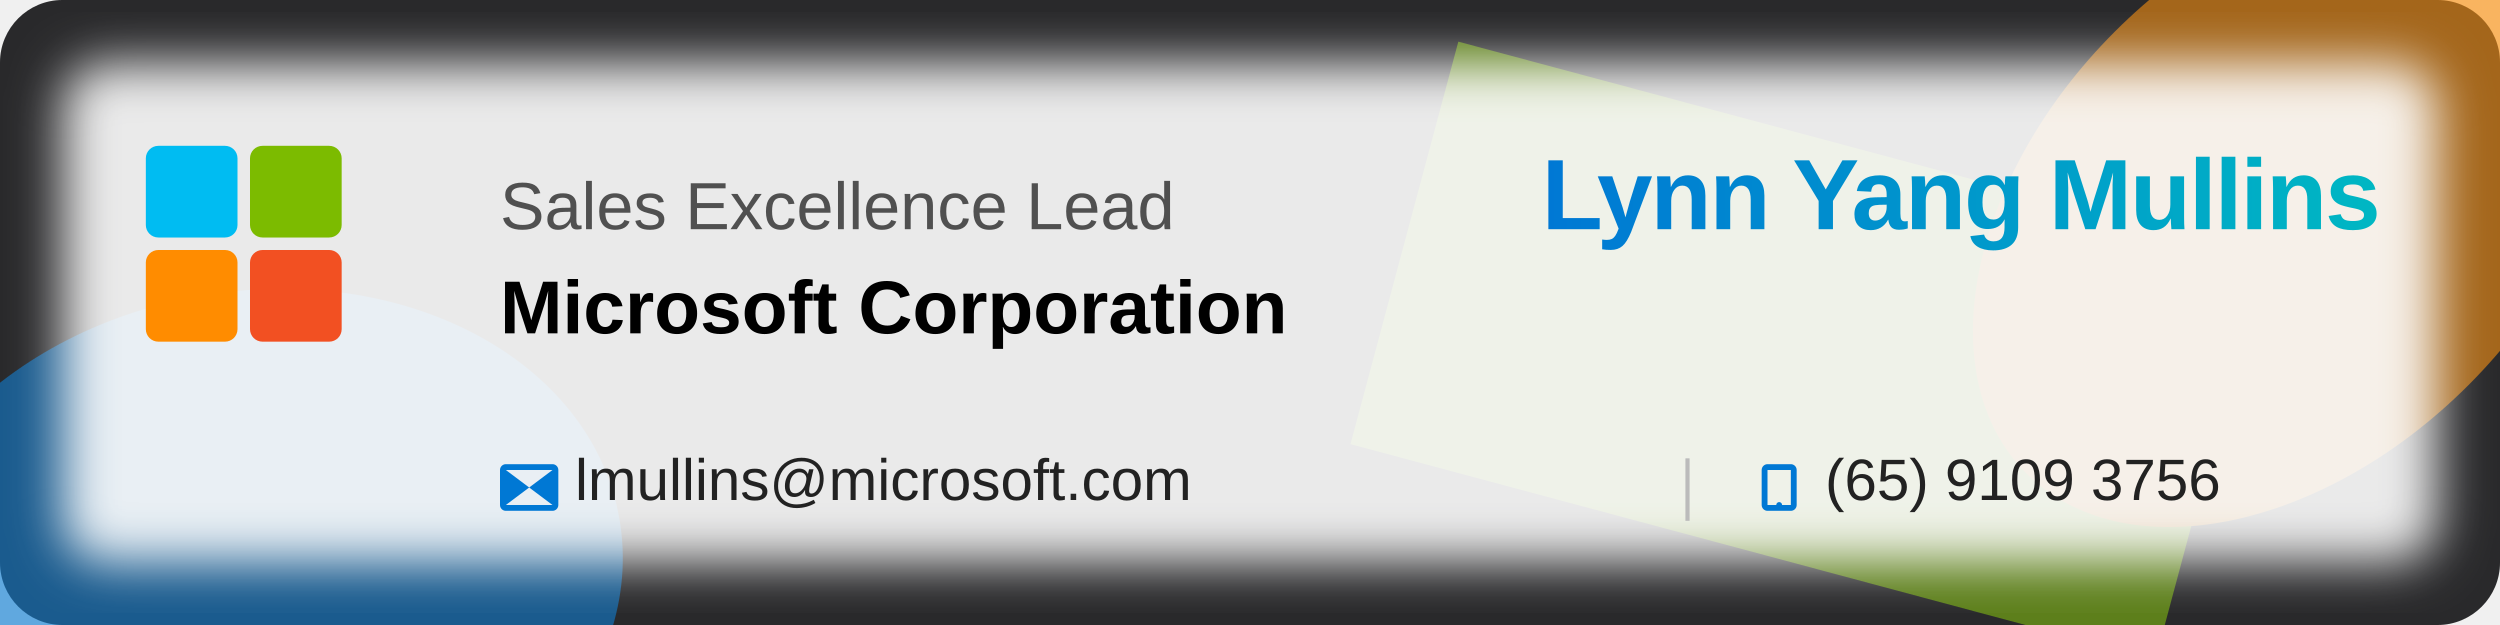
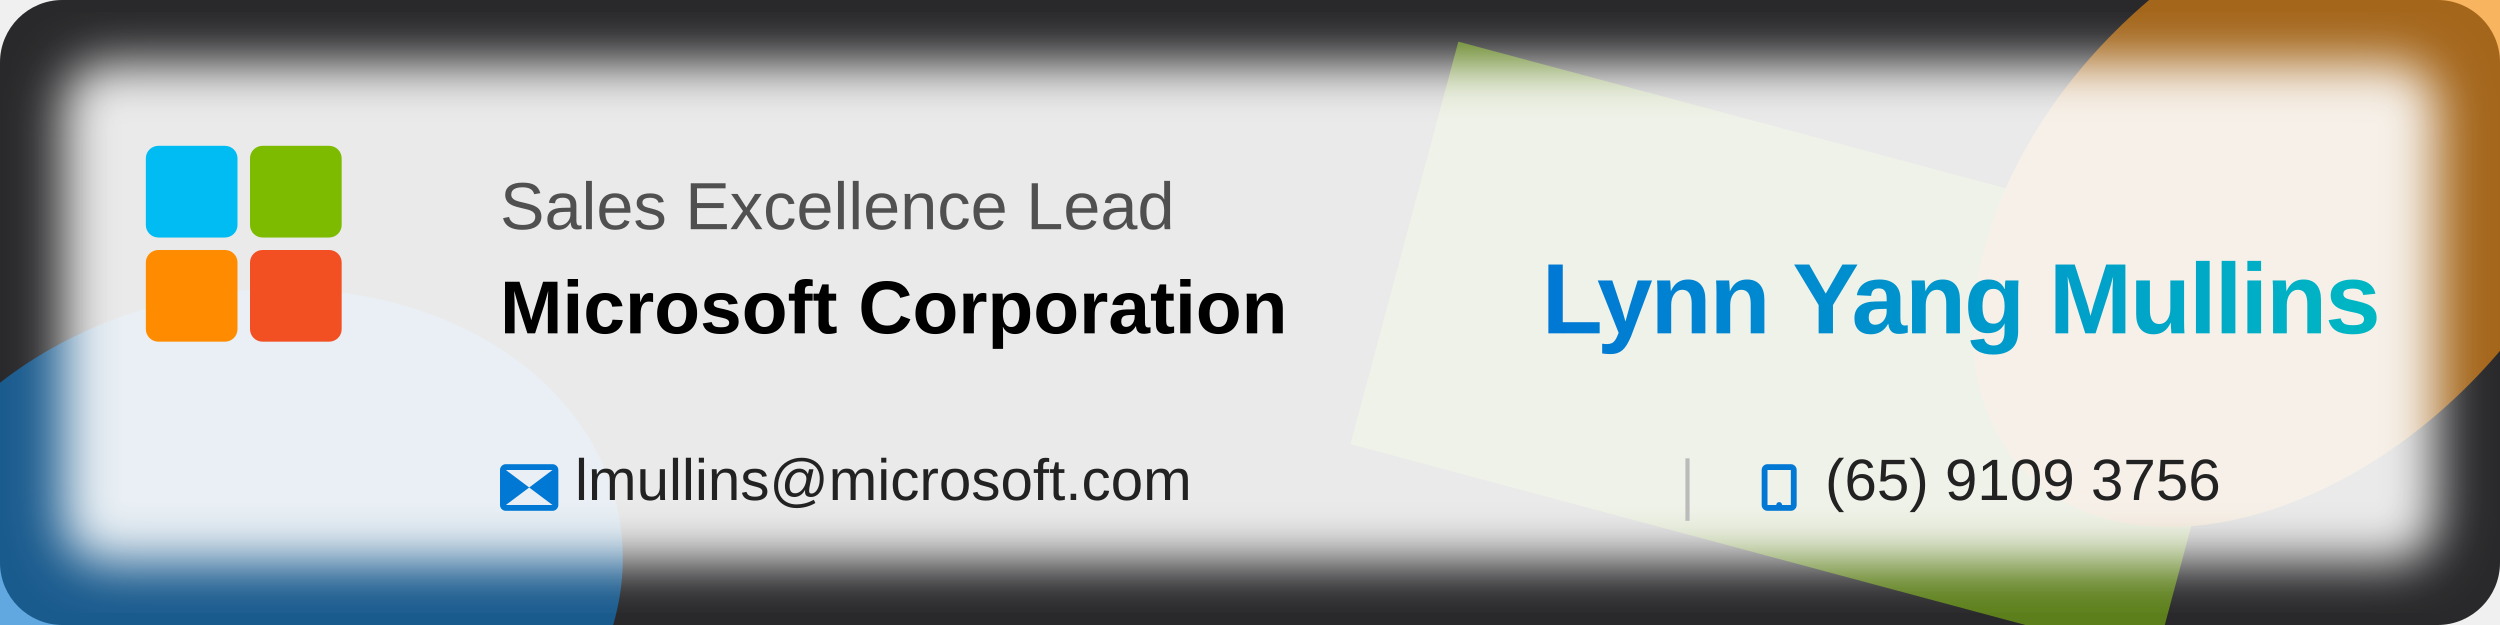
<svg xmlns="http://www.w3.org/2000/svg" width="600" height="150" viewBox="0 0 600 150" fill="none">
  <defs>
    <filter id="frosted-glass">
      <feGaussianBlur in="SourceGraphic" stdDeviation="6" result="blur" />
    </filter>
    <linearGradient id="NameGradient" x1="0%" y1="0%" x2="100%" y2="0%">
      <stop offset="0%" style="stop-color:#0078D4; stop-opacity:1" />
      <stop offset="100%" style="stop-color:#00B7C3; stop-opacity:1" />
    </linearGradient>
  </defs>
  <rect width="600" height="150" rx="15" fill="#1C1C1E" />
  <g id="VibrantBackground" opacity="0.6">
    <ellipse cx="60" cy="140" rx="90" ry="70" fill="#0078D4" transform="rotate(-10 60 140)" />
    <rect x="350" y="10" width="200" height="100" fill="#7CBB00" transform="rotate(15 350 10)" />
    <ellipse cx="550" cy="50" rx="60" ry="90" fill="#FF8C00" transform="rotate(45 550 50)" />
    <rect x="0" y="0" width="600" height="150" rx="15" fill="#FFFFFF" opacity="0.1" />
  </g>
  <rect x="15" y="15" width="570" height="120" rx="10" fill="#FFFFFF" opacity="0.9" style="filter:url(#frosted-glass);" />
  <style>
    /* Clean, modern left-aligned typography */
    .name { font: 700 24px 'SF Pro Display', 'Segoe UI', Arial, sans-serif; fill: url(#NameGradient); letter-spacing: -0.5px; }
    .role { font: 400 16px 'SF Pro Display', 'Segoe UI', Arial, sans-serif; fill: #505050; }
    .company { font: 700 18px 'SF Pro Display', 'Segoe UI', Arial, sans-serif; fill: #000000;} 
    .contact-text { font: 400 14px 'SF Pro Display', 'Segoe UI', Arial, sans-serif; fill: #222222; }
    .contact-icon { fill: #0078D4; } 
  </style>
  <g transform="translate(35, 30)">
    <g transform="translate(0, 5)">
      <rect x="0" y="0" width="22" height="22" fill="#00BCF2" rx="3" />
      <rect x="25" y="0" width="22" height="22" fill="#7CBB00" rx="3" />
      <rect x="0" y="25" width="22" height="22" fill="#FF8C00" rx="3" />
      <rect x="25" y="25" width="22" height="22" fill="#F25022" rx="3" />
    </g>
    <g transform="translate(85, 0)">
-       <text x="250" y="25" class="name">Lynn Yang Mullins</text>
+       <text x="250" y="50" class="name">Lynn Yang Mullins</text>
      <text x="0" y="25" class="role">Sales Excellence Lead</text>
      <text x="0" y="50" class="company">Microsoft Corporation</text>
      <g transform="translate(0, 80)">
        <g>
          <path class="contact-icon" d="M0 4C0 2.9 0.9 2 2 2H18C19.1 2 20 2.9 20 4V16C20 17.1 19.1 18 18 18H2C0.9 18 0 17.1 0 16V4ZM2 4L10 10L18 4V4H2ZM18 16L10 10L2 16V16H18Z" transform="scale(0.7) translate(0, 0)" />
          <text x="18" y="10" class="contact-text">lmullins@microsoft.com</text>
        </g>
        <line x1="285" y1="0" x2="285" y2="15" stroke="#BBBBBB" stroke-width="1" />
        <g transform="translate(300, 0)">
          <path class="contact-icon" d="M14 2H6C4.9 2 4 2.9 4 4V16C4 17.1 4.9 18 6 18H14C15.1 18 16 17.1 16 16V4C16 2.9 15.1 2 14 2ZM14 4V16H6V4H14ZM10 17C10.55 17 11 16.55 11 16C11 15.45 10.55 15 10 15C9.45 15 9 15.45 9 16C9 16.55 9.45 17 10 17Z" transform="scale(0.7) translate(0, 0)" />
          <text x="18" y="10" class="contact-text">(65) 9109 3756</text>
        </g>
      </g>
    </g>
  </g>
</svg>
